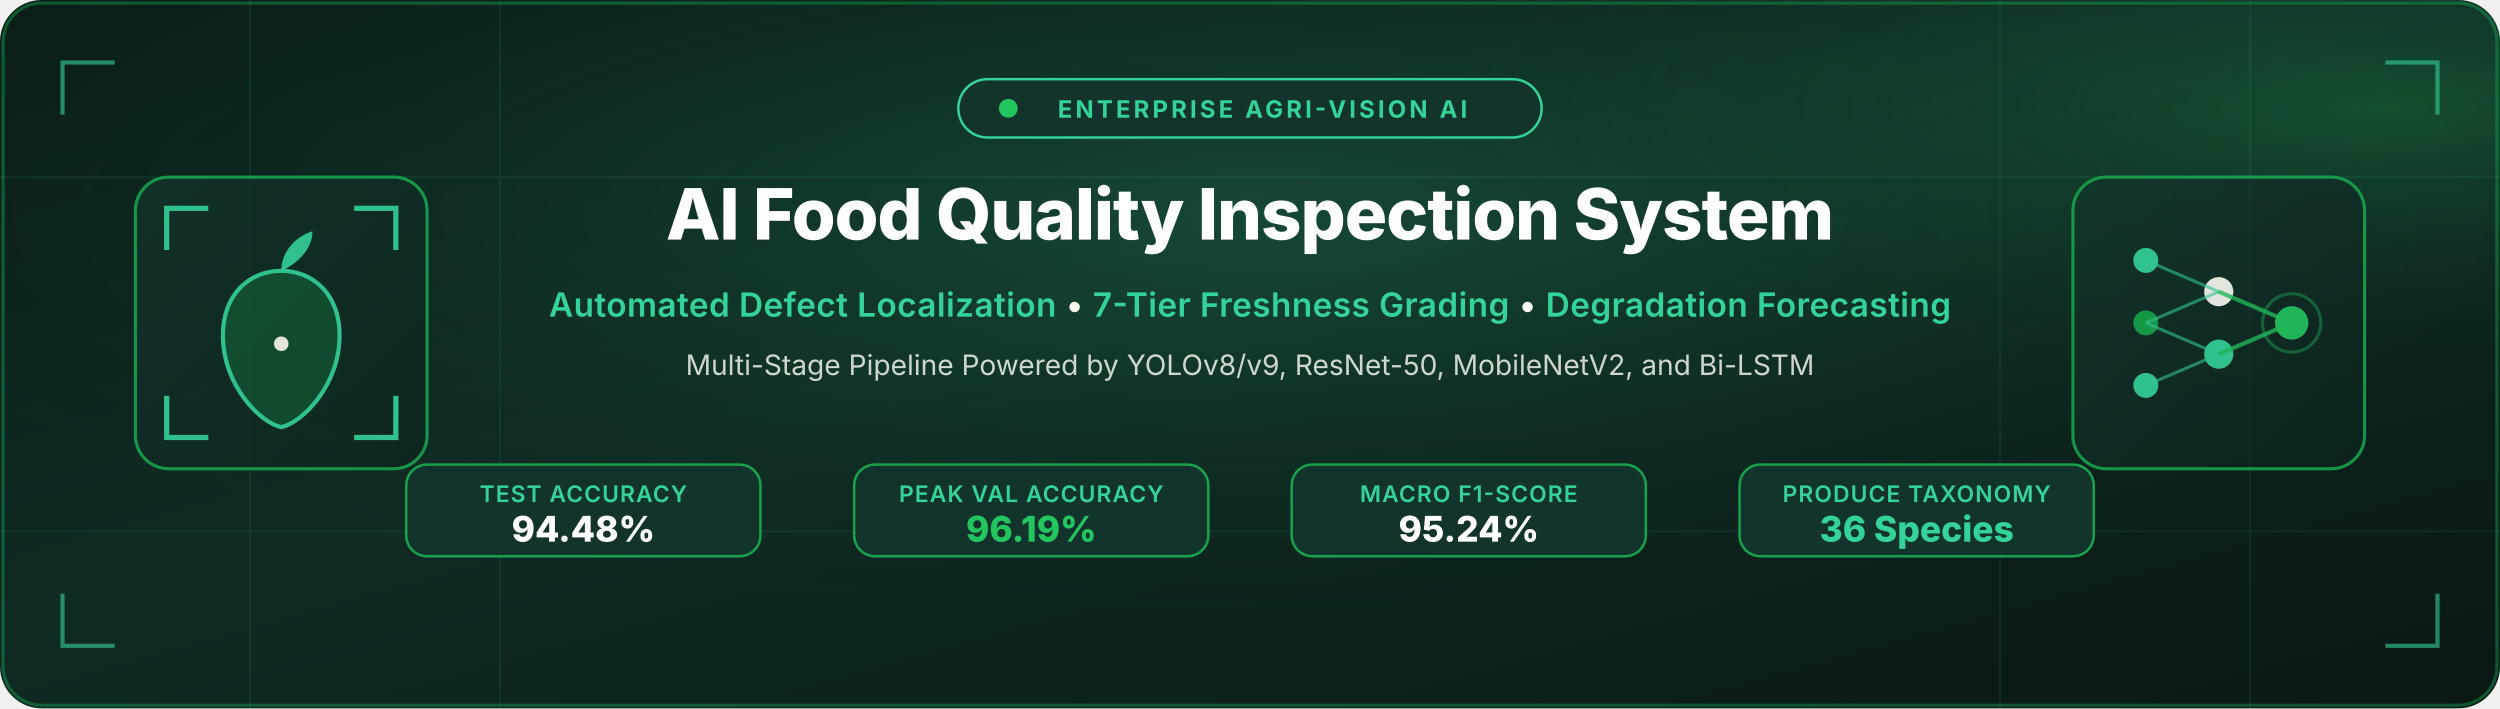
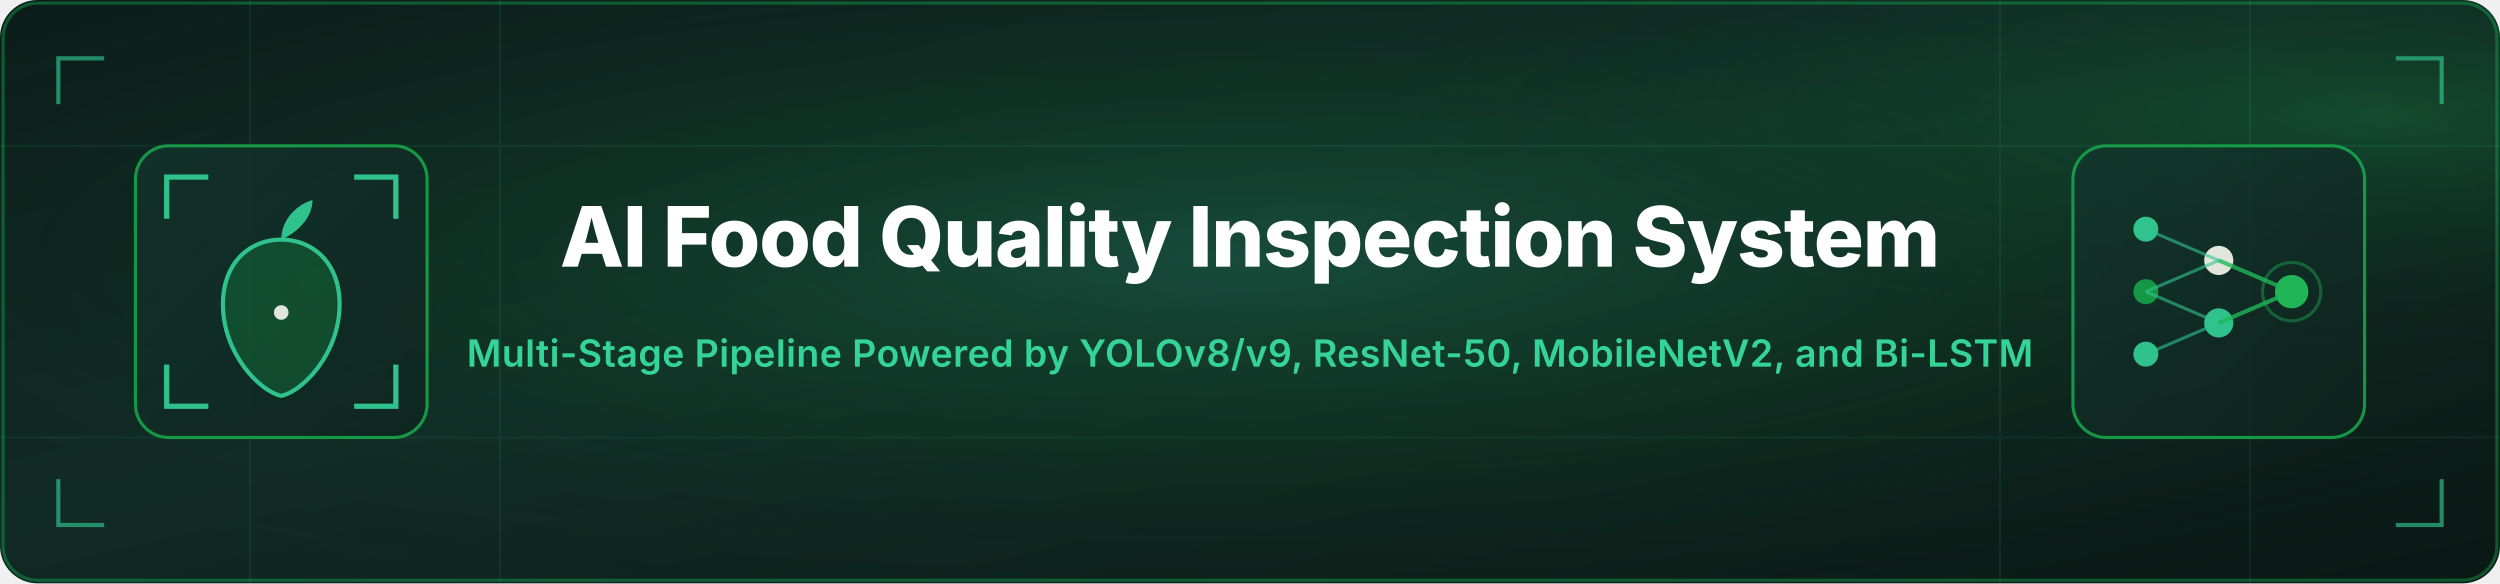
- <svg xmlns="http://www.w3.org/2000/svg" viewBox="0 0 1200 340" width="100%" height="auto">
+ <svg xmlns="http://www.w3.org/2000/svg" viewBox="0 0 1200 280" width="100%" height="auto">
  <defs>
    <linearGradient id="bgGradient" x1="0%" y1="0%" x2="100%" y2="100%">
      <stop offset="0%" stop-color="#0B1D19" />
      <stop offset="45%" stop-color="#102A24" />
      <stop offset="100%" stop-color="#0A1814" />
    </linearGradient>
-     <linearGradient id="accentGradient" x1="0%" y1="0%" x2="100%" y2="0%">
-       <stop offset="0%" stop-color="#16A34A" />
-       <stop offset="50%" stop-color="#34D399" />
-       <stop offset="100%" stop-color="#22C55E" />
-     </linearGradient>
    <linearGradient id="cardGrad" x1="0%" y1="0%" x2="100%" y2="100%">
      <stop offset="0%" stop-color="#13342D" stop-opacity="0.85" />
      <stop offset="100%" stop-color="#0E241F" stop-opacity="0.85" />
    </linearGradient>
-     <radialGradient id="centerGlow" cx="50%" cy="30%" r="60%">
-       <stop offset="0%" stop-color="#34D399" stop-opacity="0.18" />
+     <radialGradient id="centerGlow" cx="50%" cy="45%" r="65%">
+       <stop offset="0%" stop-color="#34D399" stop-opacity="0.20" />
      <stop offset="50%" stop-color="#16A34A" stop-opacity="0.08" />
      <stop offset="100%" stop-color="#102A24" stop-opacity="0" />
    </radialGradient>
-     <radialGradient id="cornerGlow" cx="95%" cy="15%" r="40%">
-       <stop offset="0%" stop-color="#22C55E" stop-opacity="0.25" />
+     <radialGradient id="cornerGlow" cx="95%" cy="20%" r="40%">
+       <stop offset="0%" stop-color="#22C55E" stop-opacity="0.22" />
      <stop offset="100%" stop-color="#102A24" stop-opacity="0" />
    </radialGradient>
    <filter id="glow" x="-20%" y="-20%" width="140%" height="140%">
      <feGaussianBlur stdDeviation="6" result="blur" />
      <feComposite in="SourceGraphic" in2="blur" operator="over" />
    </filter>
  </defs>
-   <rect width="1200" height="340" rx="20" fill="url(#bgGradient)" />
-   <rect width="1200" height="340" rx="20" fill="url(#centerGlow)" />
-   <rect width="1200" height="340" rx="20" fill="url(#cornerGlow)" />
-   <rect x="1.5" y="1.5" width="1197" height="337" rx="18.5" fill="none" stroke="#16A34A" stroke-width="1.5" stroke-opacity="0.45" />
+   <rect width="1200" height="280" rx="18" fill="url(#bgGradient)" />
+   <rect width="1200" height="280" rx="18" fill="url(#centerGlow)" />
+   <rect width="1200" height="280" rx="18" fill="url(#cornerGlow)" />
+   <rect x="1.5" y="1.5" width="1197" height="277" rx="16.5" fill="none" stroke="#16A34A" stroke-width="1.5" stroke-opacity="0.45" />
  <g opacity="0.08" stroke="#34D399" stroke-width="1">
-     <line x1="120" y1="0" x2="120" y2="340" />
-     <line x1="240" y1="0" x2="240" y2="340" />
-     <line x1="960" y1="0" x2="960" y2="340" />
-     <line x1="1080" y1="0" x2="1080" y2="340" />
-     <line x1="0" y1="85" x2="1200" y2="85" />
-     <line x1="0" y1="255" x2="1200" y2="255" />
+     <line x1="120" y1="0" x2="120" y2="280" />
+     <line x1="240" y1="0" x2="240" y2="280" />
+     <line x1="960" y1="0" x2="960" y2="280" />
+     <line x1="1080" y1="0" x2="1080" y2="280" />
+     <line x1="0" y1="70" x2="1200" y2="70" />
+     <line x1="0" y1="210" x2="1200" y2="210" />
  </g>
  <g stroke="#34D399" stroke-width="2" fill="none" opacity="0.6">
-     <path d="M 30,55 L 30,30 L 55,30" />
-     <path d="M 1170,55 L 1170,30 L 1145,30" />
-     <path d="M 30,285 L 30,310 L 55,310" />
-     <path d="M 1170,285 L 1170,310 L 1145,310" />
+     <path d="M 28,50 L 28,28 L 50,28" />
+     <path d="M 1172,50 L 1172,28 L 1150,28" />
+     <path d="M 28,230 L 28,252 L 50,252" />
+     <path d="M 1172,230 L 1172,252 L 1150,252" />
  </g>
-   <g transform="translate(65, 85)" opacity="0.9">
+   <g transform="translate(65, 70)" opacity="0.9">
    <rect x="0" y="0" width="140" height="140" rx="16" fill="url(#cardGrad)" stroke="#16A34A" stroke-width="1.5" />
    <path d="M 15,35 L 15,15 L 35,15" stroke="#34D399" stroke-width="2.5" fill="none" />
    <path d="M 125,35 L 125,15 L 105,15" stroke="#34D399" stroke-width="2.5" fill="none" />
    <path d="M 15,105 L 15,125 L 35,125" stroke="#34D399" stroke-width="2.5" fill="none" />
    <path d="M 125,105 L 125,125 L 105,125" stroke="#34D399" stroke-width="2.5" fill="none" />
    <path d="M 70,45 C 55,45 42,56 42,76 C 42,100 60,118 70,120 C 80,118 98,100 98,76 C 98,56 85,45 70,45 Z" fill="#16A34A" fill-opacity="0.3" stroke="#34D399" stroke-width="2" />
    <path d="M 70,45 C 70,35 78,28 85,26 C 85,35 77,42 70,45 Z" fill="#34D399" />
    <line x1="20" y1="80" x2="120" y2="80" stroke="#34D399" stroke-width="2" filter="url(#glow)" />
    <circle cx="70" cy="80" r="3.5" fill="#FAFAF0" />
  </g>
-   <g transform="translate(995, 85)" opacity="0.9">
+   <g transform="translate(995, 70)" opacity="0.9">
    <rect x="0" y="0" width="140" height="140" rx="16" fill="url(#cardGrad)" stroke="#16A34A" stroke-width="1.5" />
    <circle cx="35" cy="40" r="6" fill="#34D399" />
    <circle cx="35" cy="70" r="6" fill="#16A34A" />
    <circle cx="35" cy="100" r="6" fill="#34D399" />
    <circle cx="70" cy="55" r="7" fill="#FAFAF0" />
    <circle cx="70" cy="85" r="7" fill="#34D399" />
    <circle cx="105" cy="70" r="8" fill="#22C55E" />
    <line x1="35" y1="40" x2="70" y2="55" stroke="#34D399" stroke-width="1.5" stroke-opacity="0.6" />
    <line x1="35" y1="70" x2="70" y2="55" stroke="#34D399" stroke-width="1.5" stroke-opacity="0.6" />
    <line x1="35" y1="70" x2="70" y2="85" stroke="#34D399" stroke-width="1.5" stroke-opacity="0.6" />
    <line x1="35" y1="100" x2="70" y2="85" stroke="#34D399" stroke-width="1.5" stroke-opacity="0.6" />
    <line x1="70" y1="55" x2="105" y2="70" stroke="#22C55E" stroke-width="2" stroke-opacity="0.8" />
    <line x1="70" y1="85" x2="105" y2="70" stroke="#22C55E" stroke-width="2" stroke-opacity="0.8" />
    <circle cx="105" cy="70" r="14" fill="none" stroke="#22C55E" stroke-width="1.5" stroke-opacity="0.4" />
  </g>
  <g text-anchor="middle" font-family="'Inter', -apple-system, BlinkMacSystemFont, 'Segoe UI', Roboto, sans-serif">
-     <g transform="translate(600, 52)">
-       <rect x="-140" y="-14" width="280" height="28" rx="14" fill="#13342D" stroke="#34D399" stroke-width="1.2" />
-       <circle cx="-116" cy="0" r="4.5" fill="#22C55E" />
-       <text x="6" y="4.5" font-size="11.5" font-weight="700" fill="#34D399" letter-spacing="1.5">ENTERPRISE AGRI-VISION AI</text>
-     </g>
-     <text x="600" y="115" font-size="34" font-weight="800" fill="#FFFFFF" letter-spacing="-0.5">
+     <text x="600" y="128" font-size="40" font-weight="800" fill="#FFFFFF" letter-spacing="-0.5">
      AI Food Quality Inspection System
    </text>
-     <text x="600" y="152" font-size="16" font-weight="600" fill="#34D399" letter-spacing="0.2">
-       Automated Defect Localization <tspan fill="#FAFAF0" font-weight="400">•</tspan> 7-Tier Freshness Grading <tspan fill="#FAFAF0" font-weight="400">•</tspan> Degradation Forecasting
-     </text>
-     <text x="600" y="180" font-size="13.5" font-weight="400" fill="#FAFAF0" fill-opacity="0.82">
+     <text x="600" y="176" font-size="18" font-weight="600" fill="#34D399" letter-spacing="0.2">
      Multi-Stage Pipeline Powered by YOLOv8/v9, ResNet-50, MobileNetV2, and Bi-LSTM
    </text>
-     <g transform="translate(600, 245)">
-       <g transform="translate(-320, 0)">
-         <rect x="-85" y="-22" width="170" height="44" rx="10" fill="#13342D" stroke="#16A34A" stroke-width="1.2" />
-         <text x="0" y="-4" font-size="11" font-weight="600" fill="#34D399" letter-spacing="0.5">TEST ACCURACY</text>
-         <text x="0" y="15" font-size="17" font-weight="800" fill="#FFFFFF">94.48%</text>
-       </g>
-       <g transform="translate(-105, 0)">
-         <rect x="-85" y="-22" width="170" height="44" rx="10" fill="#13342D" stroke="#16A34A" stroke-width="1.2" />
-         <text x="0" y="-4" font-size="11" font-weight="600" fill="#34D399" letter-spacing="0.5">PEAK VAL ACCURACY</text>
-         <text x="0" y="15" font-size="17" font-weight="800" fill="#22C55E">96.19%</text>
-       </g>
-       <g transform="translate(105, 0)">
-         <rect x="-85" y="-22" width="170" height="44" rx="10" fill="#13342D" stroke="#16A34A" stroke-width="1.2" />
-         <text x="0" y="-4" font-size="11" font-weight="600" fill="#34D399" letter-spacing="0.5">MACRO F1-SCORE</text>
-         <text x="0" y="15" font-size="17" font-weight="800" fill="#FFFFFF">95.24%</text>
-       </g>
-       <g transform="translate(320, 0)">
-         <rect x="-85" y="-22" width="170" height="44" rx="10" fill="#13342D" stroke="#16A34A" stroke-width="1.2" />
-         <text x="0" y="-4" font-size="11" font-weight="600" fill="#34D399" letter-spacing="0.5">PRODUCE TAXONOMY</text>
-         <text x="0" y="15" font-size="17" font-weight="800" fill="#34D399">36 Species</text>
-       </g>
-     </g>
  </g>
</svg>
